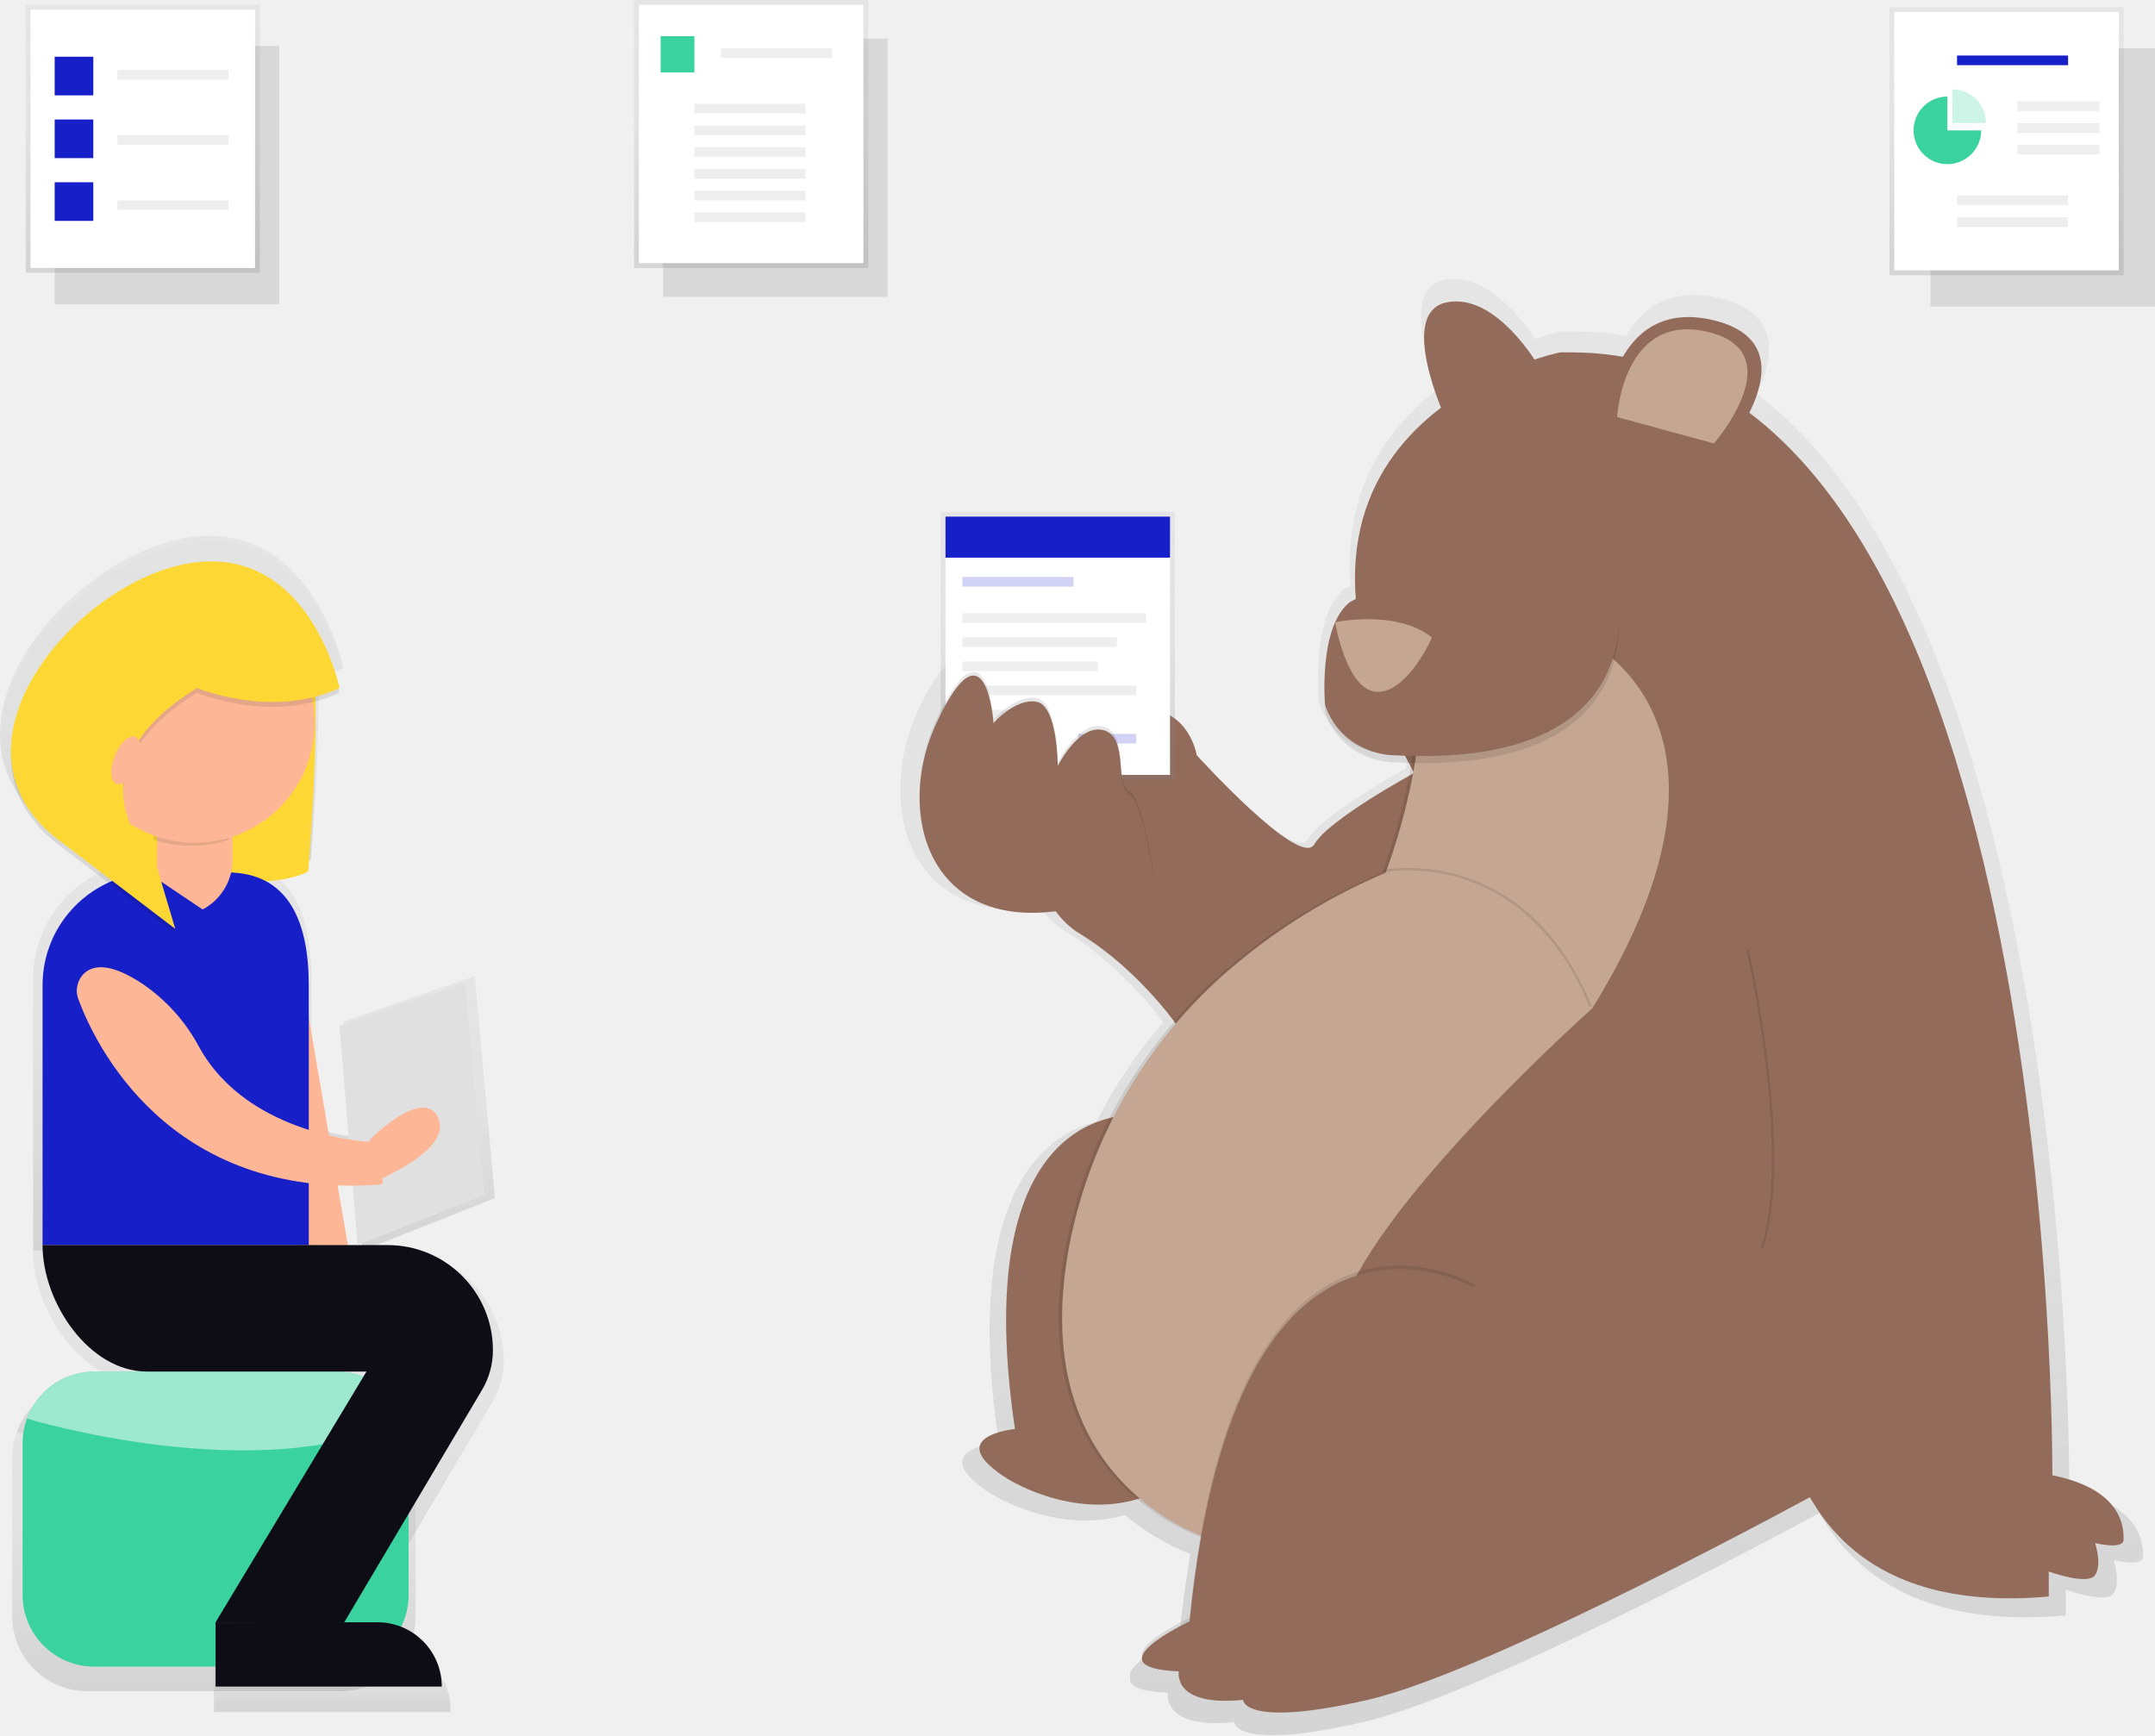
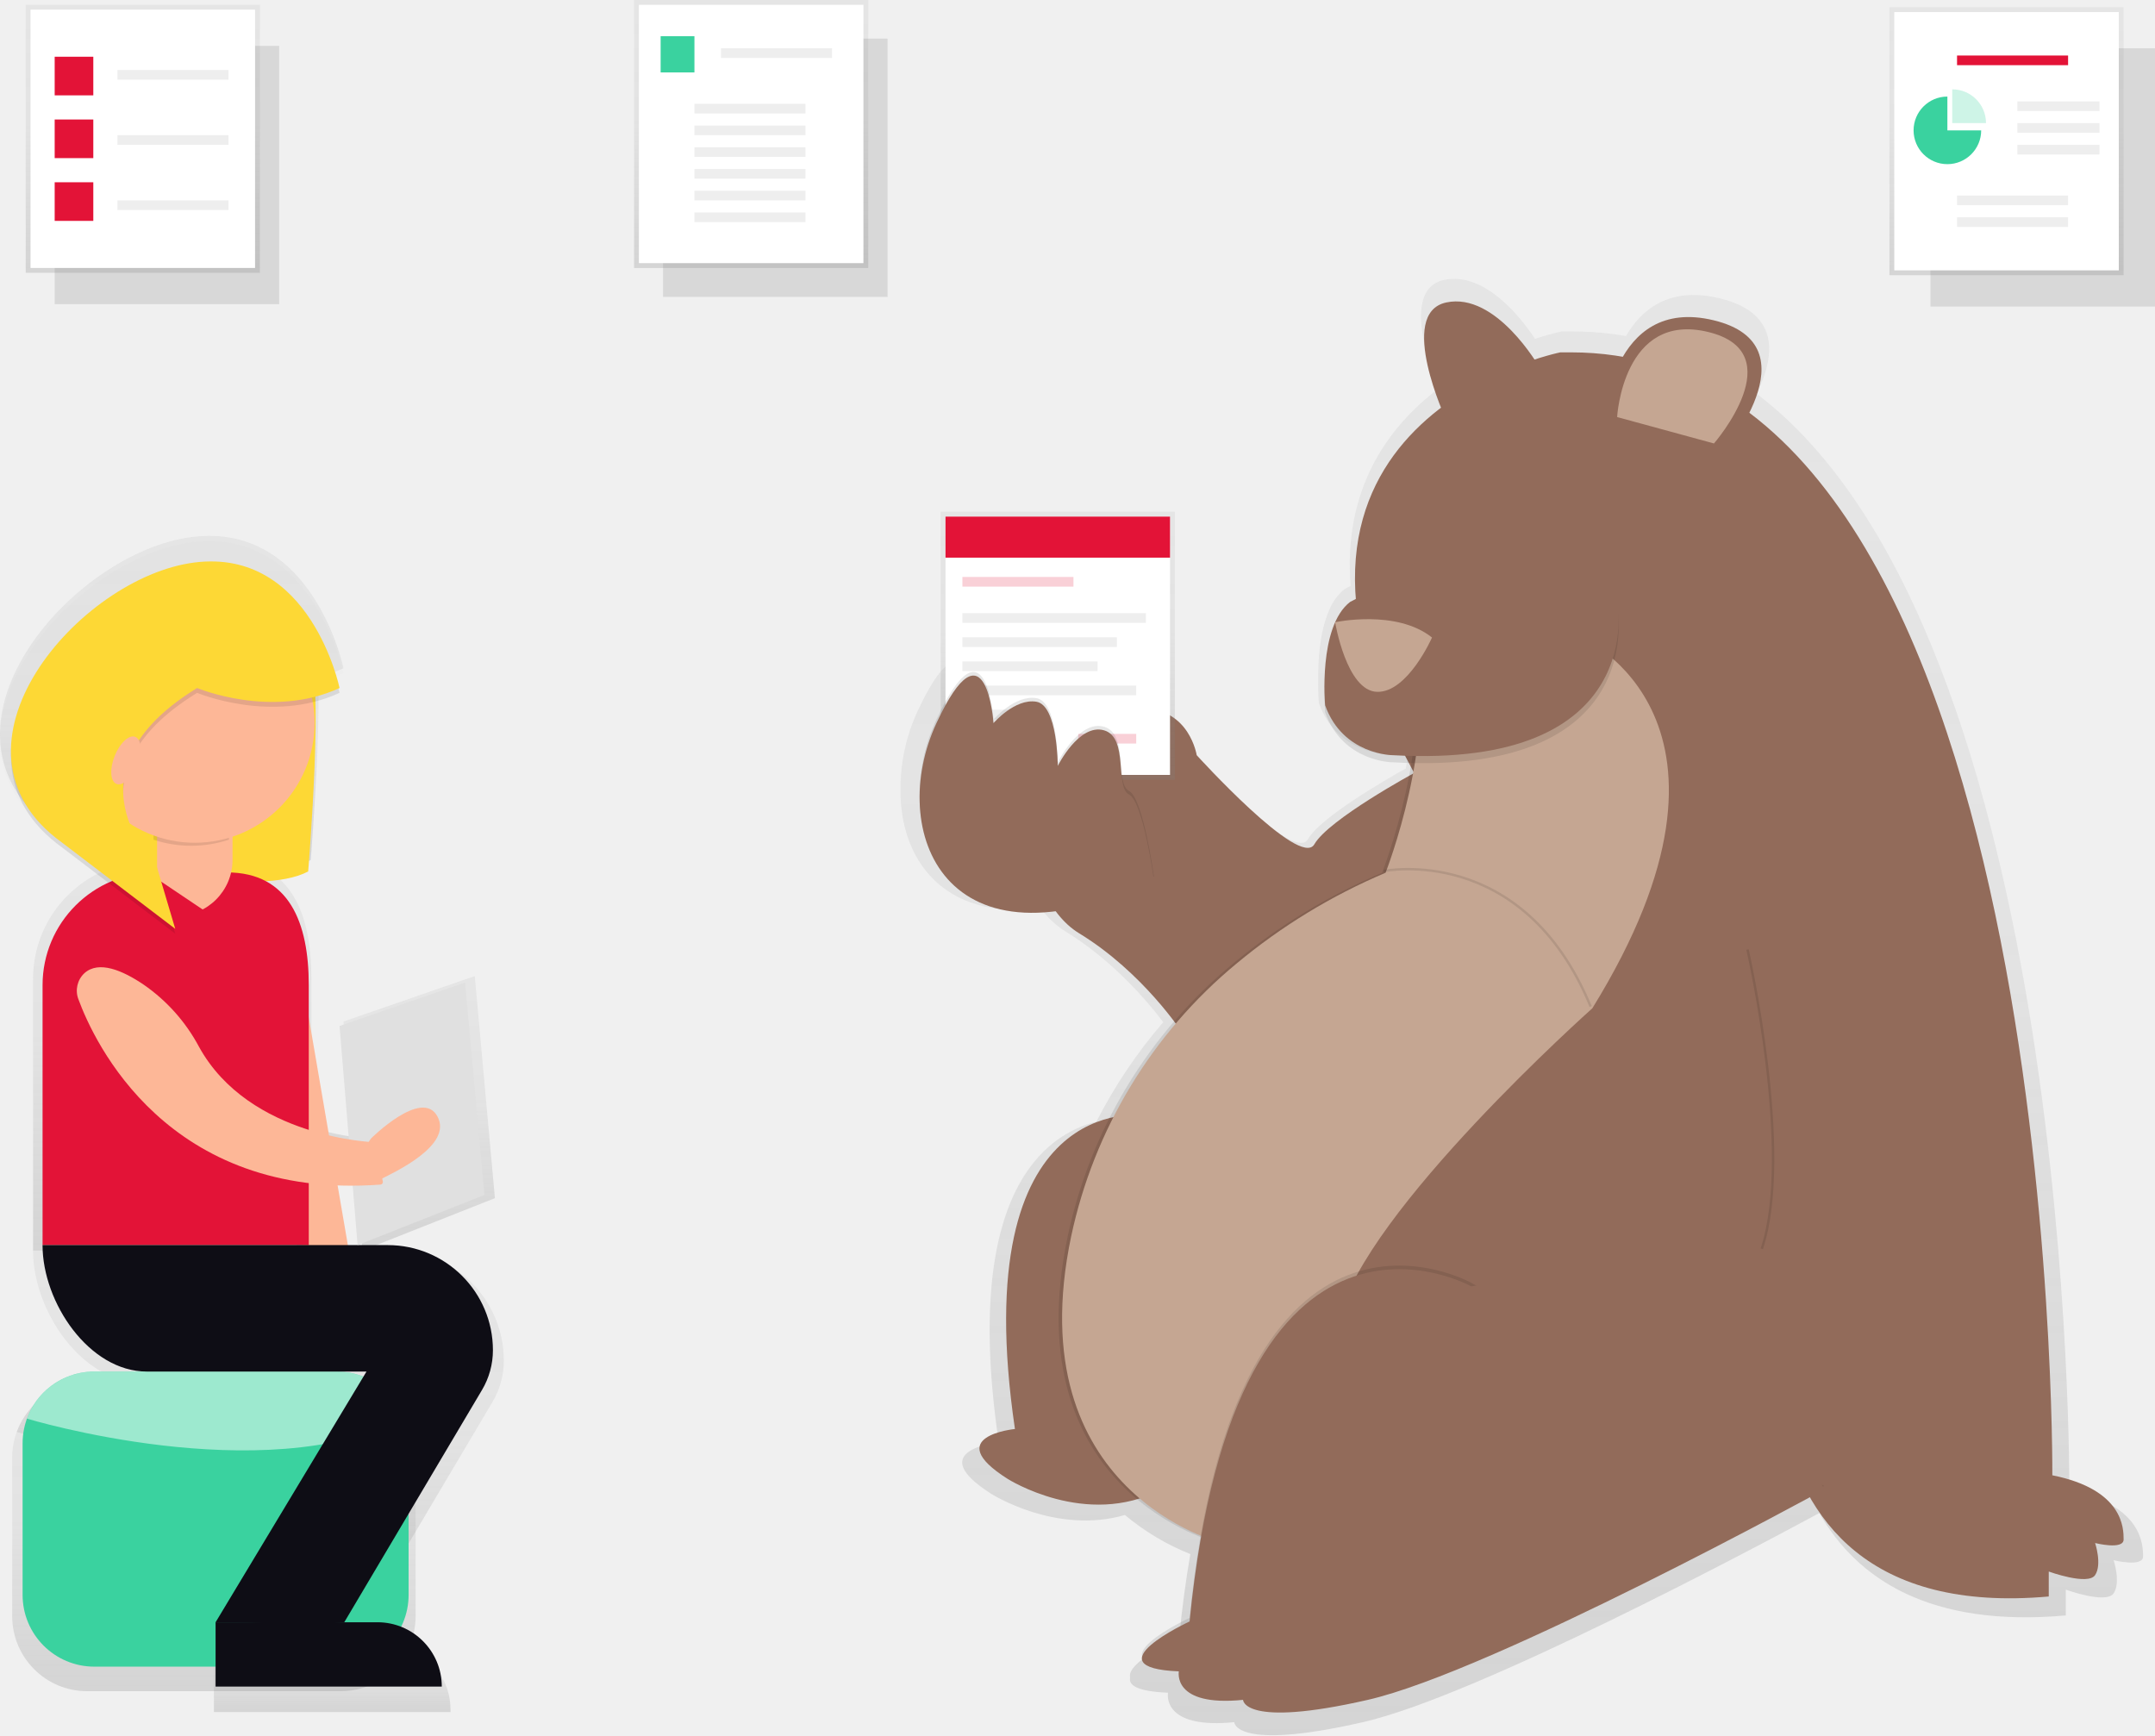
<svg xmlns="http://www.w3.org/2000/svg" xmlns:xlink="http://www.w3.org/1999/xlink" id="2ac90306-8fdf-4414-8dd0-aa8ee602b7f9" data-name="Layer 1" width="892.65" height="718.78" viewBox="0 0 892.65 718.78">
  <defs>
    <linearGradient id="19a6f5cc-0c1a-48f8-8d3e-d712f2b585f2" x1="778.13" y1="826.39" x2="778.13" y2="223.09" gradientUnits="userSpaceOnUse">
      <stop offset="0" stop-color="gray" stop-opacity="0.25" />
      <stop offset="0.54" stop-color="gray" stop-opacity="0.12" />
      <stop offset="1" stop-color="gray" stop-opacity="0.1" />
    </linearGradient>
    <linearGradient id="f9a8e7fe-52e2-4609-9562-f073258bad87" x1="438.15" y1="323" x2="438.15" y2="212" xlink:href="#19a6f5cc-0c1a-48f8-8d3e-d712f2b585f2" />
    <linearGradient id="03542ad7-8635-408d-a0dc-033ae17e7be0" x1="311.15" y1="111" x2="311.15" y2="0" xlink:href="#19a6f5cc-0c1a-48f8-8d3e-d712f2b585f2" />
    <linearGradient id="c2451584-855d-4ef8-8bdc-f81b7dc4287b" x1="59.15" y1="113" x2="59.15" y2="2" xlink:href="#19a6f5cc-0c1a-48f8-8d3e-d712f2b585f2" />
    <linearGradient id="0447cb83-49bf-4176-b41b-4f3359e6e789" x1="831.15" y1="114" x2="831.15" y2="3" xlink:href="#19a6f5cc-0c1a-48f8-8d3e-d712f2b585f2" />
    <linearGradient id="204aca18-3c02-4da2-8785-dae214211316" x1="226.86" y1="468.27" x2="226.86" y2="371.35" xlink:href="#19a6f5cc-0c1a-48f8-8d3e-d712f2b585f2" />
    <linearGradient id="2c3c4cb2-e8ad-4f15-a5c6-4d937b7750c2" x1="271.06" y1="636.86" x2="271.06" y2="501.01" xlink:href="#19a6f5cc-0c1a-48f8-8d3e-d712f2b585f2" />
    <linearGradient id="2c9b66ef-6bd0-4871-81de-6c7d48fe61ec" x1="236.47" y1="808.17" x2="236.47" y2="680.41" xlink:href="#19a6f5cc-0c1a-48f8-8d3e-d712f2b585f2" />
    <linearGradient id="09be4d88-9ff6-4aed-88a8-483555179374" x1="236.47" y1="714.55" x2="236.47" y2="680.41" xlink:href="#19a6f5cc-0c1a-48f8-8d3e-d712f2b585f2" />
    <linearGradient id="a3215504-05a2-49e2-b5b6-2515a1fedf37" x1="219.18" y1="625.65" x2="219.18" y2="464.27" xlink:href="#19a6f5cc-0c1a-48f8-8d3e-d712f2b585f2" />
    <linearGradient id="001f0174-5997-458a-8083-65a6cb58800a" x1="259.05" y1="791.09" x2="259.05" y2="625.65" xlink:href="#19a6f5cc-0c1a-48f8-8d3e-d712f2b585f2" />
    <linearGradient id="7782b2d5-fc56-4adc-97b4-2f080a8d54c8" x1="285.46" y1="816.81" x2="285.46" y2="788.95" xlink:href="#19a6f5cc-0c1a-48f8-8d3e-d712f2b585f2" />
    <linearGradient id="664145c9-0a4f-49bb-ae7e-3209b274042d" x1="225.91" y1="481.56" x2="225.91" y2="418.16" xlink:href="#19a6f5cc-0c1a-48f8-8d3e-d712f2b585f2" />
    <linearGradient id="0dc13a13-d3a0-453a-b276-a6d7d8476bb1" x1="72.29" y1="384.52" x2="72.29" y2="356.77" xlink:href="#19a6f5cc-0c1a-48f8-8d3e-d712f2b585f2" />
    <linearGradient id="56f987fb-55a8-4084-a281-5854b6cf7bf5" x1="225.91" y1="452.74" x2="225.91" y2="421.04" xlink:href="#19a6f5cc-0c1a-48f8-8d3e-d712f2b585f2" />
    <linearGradient id="3b266069-8000-470a-a147-ed0a3d16c860" x1="78.06" y1="342.25" x2="78.06" y2="238.51" xlink:href="#19a6f5cc-0c1a-48f8-8d3e-d712f2b585f2" />
    <linearGradient id="8ef6ab61-c691-4200-b7b5-1da18746e270" x1="219" y1="490.8" x2="219" y2="331.7" xlink:href="#19a6f5cc-0c1a-48f8-8d3e-d712f2b585f2" />
    <linearGradient id="e71b79ad-30b4-4684-9eca-bc77f8e1f994" x1="219" y1="488.71" x2="219" y2="329.61" xlink:href="#19a6f5cc-0c1a-48f8-8d3e-d712f2b585f2" />
    <linearGradient id="2ca5798a-0a53-4b36-8a83-150811acbb2a" x1="196.07" y1="424.59" x2="196.07" y2="403.83" gradientTransform="translate(508.01 78.5) rotate(68.23)" xlink:href="#19a6f5cc-0c1a-48f8-8d3e-d712f2b585f2" />
    <linearGradient id="7c9d44a0-4c16-475f-bac5-f85460c7951d" x1="173.65" y1="518.04" x2="173.65" y2="404.34" xlink:href="#19a6f5cc-0c1a-48f8-8d3e-d712f2b585f2" />
    <linearGradient id="35fd32aa-af91-4147-abae-9a60ea28e4ce" x1="241.07" y1="598.36" x2="241.07" y2="503.76" xlink:href="#19a6f5cc-0c1a-48f8-8d3e-d712f2b585f2" />
    <linearGradient id="5e1b93b1-54d3-40b0-8216-d49e7f7c5724" x1="315.81" y1="597.79" x2="315.81" y2="566.11" xlink:href="#19a6f5cc-0c1a-48f8-8d3e-d712f2b585f2" />
  </defs>
  <path d="M1005,725s2.51-354.58-129.54-454.28c7.24-14.5,10.62-33.27-15.25-39.52-20.61-5-32.27,4.3-38.85,15.62a128.25,128.25,0,0,0-22.12-1.9H794.7a106.12,106.12,0,0,0-11,3.07c-5.2-7.86-20.46-28.11-37.73-24.41-16.84,3.61-7.1,32.83-2.25,45-20.9,15.88-39.59,41.49-36.41,81.74-1.55.81-2.49,1.28-2.49,1.28a22.23,22.23,0,0,0-6.36,8.69h0c-4.11,9.25-4.68,21.7-4.58,29.14-.07,5.54.28,9.42.28,9.42,7.62,21.34,29,21.34,29,21.34,2.35.13,4.61.21,6.85.27l.85,1.61q-.34,2-.7,3.87c-7.89,4.41-35.32,20.18-40.53,29.3-6.1,10.67-50.29-38.1-50.29-38.1s-3-19.81-22.86-19.81c-7.53,0-13.3-4.84-17.56-10.85-10.24-14.44-33.07-10.59-36.85,6.7-.1.44-.17.89-.24,1.33a34.83,34.83,0,0,0-9.36,7.39s-3-45.72-24.39,0a76,76,0,0,0-7.22,32.46c-.4,28.92,17.52,54.63,58.13,49.49a35.75,35.75,0,0,0,10.06,9.5c20,12.24,34.35,29.33,40.64,37.68A207.93,207.93,0,0,0,602,572.24c-21,5.24-55.73,29.18-40.44,132.9,0,0-32,3-3,21.34,0,0,26.74,17,55.25,8.7a99.84,99.84,0,0,0,27.1,16.19c-1.83,10.57-3.39,22.06-4.63,34.56,0,0-22.07,10.25-20.3,16.57-.76,3.19,2.9,5.77,15.65,6.29,0,.12,0,.24,0,.37-.23,2.29-.19,14.6,27.48,11.83,0,0,0,12.19,53.34,0,46.73-10.68,161.32-71.67,189-86.61,15.68,27.42,45.88,47.42,102.11,42.41V766.11s16.76,6.1,19.81,1.52,0-13.72,0-13.72,12.19,3,12.19-1.52S1035.5,731.05,1005,725Z" transform="translate(-147.85 -107.61)" fill="url(#19a6f5cc-0c1a-48f8-8d3e-d712f2b585f2)" />
  <path d="M887.21,613.89S847.34,782.23,996.49,768.94V758.6s16.24,5.91,19.2,1.48,0-13.29,0-13.29,11.81,3,11.81-1.48,0-20.67-29.53-26.58c0,0,3.3-465.16-199.36-465.16h-4.43s-140.29,28.06-60.55,174.25c0,0-35.44,19.2-41.35,29.53s-48.73-36.92-48.73-36.92-3-19.2-22.15-19.2c-7.3,0-12.89-4.69-17-10.51-9.92-14-32-10.26-35.7,6.49a18.77,18.77,0,0,0-.44,4c0,17.72,0,76.79,26.58,93s42.82,41.35,42.82,41.35l-16.24,34s-73.84-10.34-53.16,130c0,0-31,3-3,20.67,0,0,32.49,20.67,63.5,4.43l266.55.74Z" transform="translate(-147.85 -107.61)" fill="#926b5a" />
  <rect x="389.65" y="212" width="97" height="111" fill="url(#f9a8e7fe-52e2-4609-9562-f073258bad87)" />
  <rect x="391.65" y="214" width="93" height="107" fill="#fff" />
  <g opacity="0.2">
-     <rect x="398.65" y="239" width="46" height="4" fill="#171fc9" />
+     <rect x="398.65" y="239" width="46" height="4" fill="#E31337" />
  </g>
  <rect x="398.65" y="254" width="76" height="4" fill="#eee" />
  <rect x="398.65" y="264" width="64" height="4" fill="#eee" />
  <rect x="398.65" y="274" width="56" height="4" fill="#eee" />
  <rect x="398.65" y="284" width="72" height="4" fill="#eee" />
  <rect x="398.65" y="294" width="31" height="4" fill="#eee" />
  <g opacity="0.2">
-     <rect x="446.65" y="304" width="24" height="4" fill="#171fc9" />
+     <rect x="446.65" y="304" width="24" height="4" fill="#E31337" />
  </g>
-   <rect x="391.65" y="214" width="93" height="17" fill="#171fc9" />
+   <rect x="391.65" y="214" width="93" height="17" fill="#E31337" />
  <path d="M871.71,500.92s19.2,84.17,5.91,124" transform="translate(-147.85 -107.61)" fill="none" stroke="#000" stroke-miterlimit="10" opacity="0.1" />
  <g opacity="0.1">
    <path d="M801.56,371.71s78.27,34,4.43,153.58c0,0-94.51,84.17-104.85,128.47s-48.73,93-48.73,93-84.62-20.61-62.31-126.94a200.77,200.77,0,0,1,68.43-113,246.31,246.31,0,0,1,61.81-37.68s22.15-56.11,11.81-97.46Z" transform="translate(-147.85 -107.61)" />
  </g>
  <path d="M803,371.71s78.27,34,4.43,153.58c0,0-94.51,84.17-104.85,128.47s-48.73,93-48.73,93-84.62-20.61-62.31-126.94a200.77,200.77,0,0,1,68.43-113,246.31,246.31,0,0,1,61.81-37.68s22.15-56.11,11.81-97.46Z" transform="translate(-147.85 -107.61)" fill="#c5a692" />
  <path d="M811.9,283.1s3-53.16,45.78-42.82,3,56.11,3,56.11Z" transform="translate(-147.85 -107.61)" fill="#926b5a" />
  <path d="M817.7,280.37s2.43-43.76,37.68-35.25,2.43,46.19,2.43,46.19Z" transform="translate(-147.85 -107.61)" fill="#c5a692" />
  <path d="M785.32,259.48s-17.72-31-38.39-26.58,0,48.73,0,48.73Z" transform="translate(-147.85 -107.61)" fill="#926b5a" />
  <g opacity="0.1">
    <path d="M817.81,359.89s13.29,69.41-93,63.5c0,0-20.67,0-28.06-20.67,0,0-3-32.49,10.34-42.82,0,0,32.49-16.24,32.49-23.63S817.81,359.89,817.81,359.89Z" transform="translate(-147.85 -107.61)" />
  </g>
  <path d="M817.81,356.94s13.29,69.41-93,63.5c0,0-20.67,0-28.06-20.67,0,0-3-32.49,10.34-42.82,0,0,32.49-16.24,32.49-23.63S817.81,356.94,817.81,356.94Z" transform="translate(-147.85 -107.61)" fill="#926b5a" />
  <path d="M700.89,365.36s25.36-5.47,40.13,6.34c0,0-10.06,22.85-22.75,22.5S700.89,365.36,700.89,365.36Z" transform="translate(-147.85 -107.61)" fill="#c5a692" />
  <g opacity="0.1">
    <path d="M757.26,639S659.8,584.35,640.6,777.8c0,0-41.35,19.2-4.43,20.67,0,0-3,14.77,26.58,11.81,0,0,0,11.81,51.68,0s189-87.13,189-87.13Z" transform="translate(-147.85 -107.61)" />
  </g>
  <path d="M757.26,640.47S659.8,585.83,640.6,779.28c0,0-41.35,19.2-4.43,20.67,0,0-3,14.77,26.58,11.81,0,0,0,11.81,51.68,0s189-87.13,189-87.13L900.64,718a130.63,130.63,0,0,0-143.37-77.53Z" transform="translate(-147.85 -107.61)" fill="#926b5a" />
  <g opacity="0.1">
    <path d="M559.38,405.67s-3-44.3-23.63,0,3,106.32,90.08,65c0,0-4.43-32.49-10.34-35.44s0-23.63-10.34-26.58S586,423.39,586,423.39s0-25.1-8.86-26.58S559.38,405.67,559.38,405.67Z" transform="translate(-147.85 -107.61)" />
  </g>
  <path d="M559.38,407.15s-3-44.3-23.63,0,3,106.32,90.08,65c0,0-4.43-32.49-10.34-35.44s0-23.63-10.34-26.58S586,424.87,586,424.87s0-25.1-8.86-26.58S559.38,407.15,559.38,407.15Z" transform="translate(-147.85 -107.61)" fill="#926b5a" />
  <path d="M721.08,468.43s57.59-11.81,85.65,56.11" transform="translate(-147.85 -107.61)" fill="none" stroke="#000" stroke-miterlimit="10" opacity="0.1" />
  <rect x="274.65" y="16" width="93" height="107" opacity="0.1" />
  <rect x="262.65" width="97" height="111" fill="url(#03542ad7-8635-408d-a0dc-033ae17e7be0)" />
  <rect x="264.65" y="2" width="93" height="107" fill="#fff" />
  <rect x="273.65" y="15" width="14" height="15" fill="#3ad29f" />
  <rect x="298.65" y="20" width="46" height="4" fill="#eee" />
  <rect x="287.65" y="43" width="46" height="4" fill="#eee" />
  <rect x="287.65" y="52" width="46" height="4" fill="#eee" />
  <rect x="287.65" y="61" width="46" height="4" fill="#eee" />
  <rect x="287.65" y="70" width="46" height="4" fill="#eee" />
  <rect x="287.65" y="79" width="46" height="4" fill="#eee" />
  <rect x="287.65" y="88" width="46" height="4" fill="#eee" />
  <rect x="22.65" y="19" width="93" height="107" opacity="0.1" />
  <rect x="10.65" y="2" width="97" height="111" fill="url(#c2451584-855d-4ef8-8bdc-f81b7dc4287b)" />
  <rect x="12.65" y="4" width="93" height="107" fill="#fff" />
  <rect x="48.65" y="29" width="46" height="4" fill="#eee" />
  <rect x="48.65" y="56" width="46" height="4" fill="#eee" />
  <rect x="48.65" y="83" width="46" height="4" fill="#eee" />
-   <rect x="22.65" y="23.5" width="16" height="16" fill="#171fc9" />
-   <rect x="22.65" y="49.5" width="16" height="16" fill="#171fc9" />
-   <rect x="22.65" y="75.5" width="16" height="16" fill="#171fc9" />
+   <rect x="22.65" y="23.5" width="16" height="16" fill="#E31337" />
+   <rect x="22.65" y="49.5" width="16" height="16" fill="#E31337" />
+   <rect x="22.65" y="75.5" width="16" height="16" fill="#E31337" />
  <rect x="799.65" y="20" width="93" height="107" opacity="0.1" />
  <rect x="782.65" y="3" width="97" height="111" fill="url(#0447cb83-49bf-4176-b41b-4f3359e6e789)" />
  <rect x="784.65" y="5" width="93" height="107" fill="#fff" />
-   <rect x="810.65" y="23" width="46" height="4" fill="#171fc9" />
+   <rect x="810.65" y="23" width="46" height="4" fill="#E31337" />
  <rect x="810.65" y="81" width="46" height="4" fill="#eee" />
  <rect x="810.65" y="90" width="46" height="4" fill="#eee" />
  <rect x="835.65" y="42" width="34" height="4" fill="#eee" />
  <rect x="835.65" y="51" width="34" height="4" fill="#eee" />
  <rect x="835.65" y="60" width="34" height="4" fill="#eee" />
  <path d="M954.5,147.61a14,14,0,1,0,14,14h-14Z" transform="translate(-147.85 -107.61)" fill="#3ad29f" />
  <path d="M956.5,144.61v14h14A14,14,0,0,0,956.5,144.61Z" transform="translate(-147.85 -107.61)" fill="#3ad29f" opacity="0.25" />
  <path d="M174.11,411.6l25.09,49.13s55.4,14.63,77.35,3.14c0,0,7.32-88.85,0-92S168.89,379.19,174.11,411.6Z" transform="translate(-147.85 -107.61)" fill="url(#204aca18-3c02-4da2-8785-dae214211316)" />
  <path d="M292,633.66,273,636.86,250.15,501.41l.82-.14a18.38,18.38,0,0,1,21.18,15.06Z" transform="translate(-147.85 -107.61)" fill="url(#2c3c4cb2-e8ad-4f15-a5c6-4d937b7750c2)" />
  <path d="M320,711.47V777.1A31.07,31.07,0,0,1,289,808.17H184A31.07,31.07,0,0,1,152.9,777.1V711.47A31,31,0,0,1,184,680.41H289A31,31,0,0,1,320,711.47Z" transform="translate(-147.85 -107.61)" fill="url(#2c9b66ef-6bd0-4871-81de-6c7d48fe61ec)" />
  <path d="M318.16,700.79c-61.45,31-163.38,0-163.38,0A31.09,31.09,0,0,1,184,680.41H289A31.09,31.09,0,0,1,318.16,700.79Z" transform="translate(-147.85 -107.61)" fill="url(#09be4d88-9ff6-4aed-88a8-483555179374)" />
  <path d="M276.82,625.65H161.55V513.1a48.83,48.83,0,0,1,48.83-48.83h31.06c27,0,35.38,21.86,35.38,48.83Z" transform="translate(-147.85 -107.61)" fill="url(#a3215504-05a2-49e2-b5b6-2515a1fedf37)" />
  <path d="M311,625.65H161.55c0,24.93,20.21,54.75,45.15,54.75h95.1L236.47,789h0c55.71,0,1,4.8,55.71,0l59.65-100.61a33.66,33.66,0,0,0,4.71-17.17h0A45.53,45.53,0,0,0,311,625.65Z" transform="translate(-147.85 -107.61)" fill="url(#001f0174-5997-458a-8083-65a6cb58800a)" />
  <path d="M334.46,816.81h-98V789h71.33a26.65,26.65,0,0,1,26.65,26.65Z" transform="translate(-147.85 -107.61)" fill="url(#7782b2d5-fc56-4adc-97b4-2f080a8d54c8)" />
  <path d="M219,481.56h-9.41v-63.4h32.66v40.15A23.25,23.25,0,0,1,219,481.56Z" transform="translate(-147.85 -107.61)" fill="url(#664145c9-0a4f-49bb-ae7e-3209b274042d)" />
  <polygon points="59.3 356.77 93.43 379.72 71.33 384.52 51.16 381.64 59.3 356.77" fill="url(#0dc13a13-d3a0-453a-b276-a6d7d8476bb1)" />
  <g opacity="0.1">
    <path d="M209.58,450.11a51.86,51.86,0,0,0,32.66,0V421H209.58Z" transform="translate(-147.85 -107.61)" fill="url(#56f987fb-55a8-4084-a281-5854b6cf7bf5)" />
  </g>
  <circle cx="78.06" cy="290.38" r="51.87" fill="url(#3b266069-8000-470a-a147-ed0a3d16c860)" />
  <g opacity="0.1">
    <path d="M228.47,386.51s32.41,13.59,61.67,0c0,0-12.54-60.63-62.72-54.36s-113.94,80.49-57.49,121.26L219,490.8l-8.3-28S168.89,423.1,228.47,386.51Z" transform="translate(-147.85 -107.61)" fill="url(#8ef6ab61-c691-4200-b7b5-1da18746e270)" />
  </g>
  <path d="M228.47,384.42s32.41,13.59,61.67,0c0,0-12.54-60.63-62.72-54.36s-113.94,80.49-57.49,121.26L219,488.71l-8.3-28S168.89,421,228.47,384.42Z" transform="translate(-147.85 -107.61)" fill="url(#e71b79ad-30b4-4684-9eca-bc77f8e1f994)" />
  <ellipse cx="196.07" cy="414.21" rx="10.98" ry="5.23" transform="translate(-409.17 335.05) rotate(-68.23)" fill="url(#2ca5798a-0a53-4b36-8a83-150811acbb2a)" />
  <polygon points="142.29 423.16 150.1 518.04 205.01 496.33 196.65 404.34 142.29 423.16" fill="url(#7c9d44a0-4c16-475f-bac5-f85460c7951d)" />
  <path d="M175.5,517.64c6.72,18.25,38.3,87,130.78,80.26a1.13,1.13,0,0,0,1-1.35l-3.58-17s-54.25-1.64-76.07-41.42a76.43,76.43,0,0,0-23.9-26.8c-9.18-6.22-19.49-10.59-25.7-5A10.38,10.38,0,0,0,175.5,517.64Z" transform="translate(-147.85 -107.61)" fill="url(#35fd32aa-af91-4147-abae-9a60ea28e4ce)" />
  <path d="M303.72,579.54s22.09-22.09,28.82-9.61-18.25,24-25.94,27.86L298,588.19Z" transform="translate(-147.85 -107.61)" fill="url(#5e1b93b1-54d3-40b0-8216-d49e7f7c5724)" />
  <path d="M177.5,418.61l24,47s53,14,74,3c0,0,7-85,0-88S172.5,387.61,177.5,418.61Z" transform="translate(-147.85 -107.61)" fill="#fdd835" />
  <path d="M261,502.08h0a18.38,18.38,0,0,1,18.38,18.38v113a0,0,0,0,1,0,0H261a0,0,0,0,1,0,0V502.08A0,0,0,0,1,261,502.08Z" transform="matrix(0.99, -0.17, 0.17, 0.99, -238.61, -54.69)" fill="#fdb797" />
  <path d="M317.1,705.48v62.78A29.72,29.72,0,0,1,287.39,798H186.93a29.72,29.72,0,0,1-29.72-29.72V705.48a29.68,29.68,0,0,1,29.72-29.72H287.39a29.68,29.68,0,0,1,29.72,29.72Z" transform="translate(-147.85 -107.61)" fill="#3ad29f" />
  <path d="M315.3,695.26c-58.78,29.61-156.29,0-156.29,0a29.75,29.75,0,0,1,27.92-19.5H287.39A29.75,29.75,0,0,1,315.3,695.26Z" transform="translate(-147.85 -107.61)" fill="#fff" opacity="0.5" />
-   <path d="M275.75,623.38H165.48V515.71A46.71,46.71,0,0,1,212.19,469H241.9c25.8,0,33.85,20.91,33.85,46.71Z" transform="translate(-147.85 -107.61)" fill="#171fc9" />
+   <path d="M275.75,623.38H165.48V515.71A46.71,46.71,0,0,1,212.19,469H241.9c25.8,0,33.85,20.91,33.85,46.71Z" transform="translate(-147.85 -107.61)" fill="#E31337" />
  <path d="M308.47,623.38h-143c0,23.85,19.34,52.38,43.19,52.38h91L237.16,779.6h0c53.3,0,.92,4.59,53.3,0l57.07-96.25a32.2,32.2,0,0,0,4.5-16.42h0A43.55,43.55,0,0,0,308.47,623.38Z" transform="translate(-147.85 -107.61)" fill="#0e0d15" />
  <path d="M89.3,672h67.08A26.65,26.65,0,0,1,183,698.64v0a0,0,0,0,1,0,0H89.3a0,0,0,0,1,0,0V672A0,0,0,0,1,89.3,672Z" fill="#0e0d15" />
  <path d="M65.07,318.78H96.32a0,0,0,0,1,0,0v37.4a23.25,23.25,0,0,1-23.25,23.25h-8a0,0,0,0,1,0,0V318.78A0,0,0,0,1,65.07,318.78Z" fill="#fdb797" />
-   <polygon points="61.25 361.49 93.9 383.44 72.76 388.04 53.47 385.28 61.25 361.49" fill="#171fc9" />
+   <polygon points="61.25 361.49 93.9 383.44 72.76 388.04 53.47 385.28 61.25 361.49" fill="#E31337" />
  <path d="M211.43,455.44a49.61,49.61,0,0,0,31.24,0v-27.8H211.43Z" transform="translate(-147.85 -107.61)" opacity="0.1" />
  <circle cx="80.7" cy="299.48" r="49.62" fill="#fdb797" />
  <path d="M229.5,394.61s31,13,59,0c0,0-12-58-60-52s-109,77-55,116l46.94,35.76-7.94-26.76S172.5,429.61,229.5,394.61Z" transform="translate(-147.85 -107.61)" opacity="0.1" />
  <path d="M229.5,392.61s31,13,59,0c0,0-12-58-60-52s-109,77-55,116l46.94,35.76-7.94-26.76S172.5,427.61,229.5,392.61Z" transform="translate(-147.85 -107.61)" fill="#fdd835" />
  <ellipse cx="200" cy="422.61" rx="10.5" ry="5" transform="translate(-414.5 343.98) rotate(-68.23)" fill="#fdb797" />
  <polygon points="140.65 425 148.12 515.77 200.65 495 192.65 407 140.65 425" fill="#e0e0e0" />
  <path d="M180.33,521.55C186.75,539,217,604.81,305.43,598.32a1.08,1.08,0,0,0,1-1.29L303,580.77s-51.89-1.57-72.77-39.63a73.11,73.11,0,0,0-22.86-25.64c-8.79-5.95-18.65-10.13-24.58-4.74A9.93,9.93,0,0,0,180.33,521.55Z" transform="translate(-147.85 -107.61)" fill="#fdb797" />
  <path d="M301.48,579.27s21.14-21.14,27.57-9.19-17.46,23-24.81,26.65L296,587.54Z" transform="translate(-147.85 -107.61)" fill="#fdb797" />
</svg>
